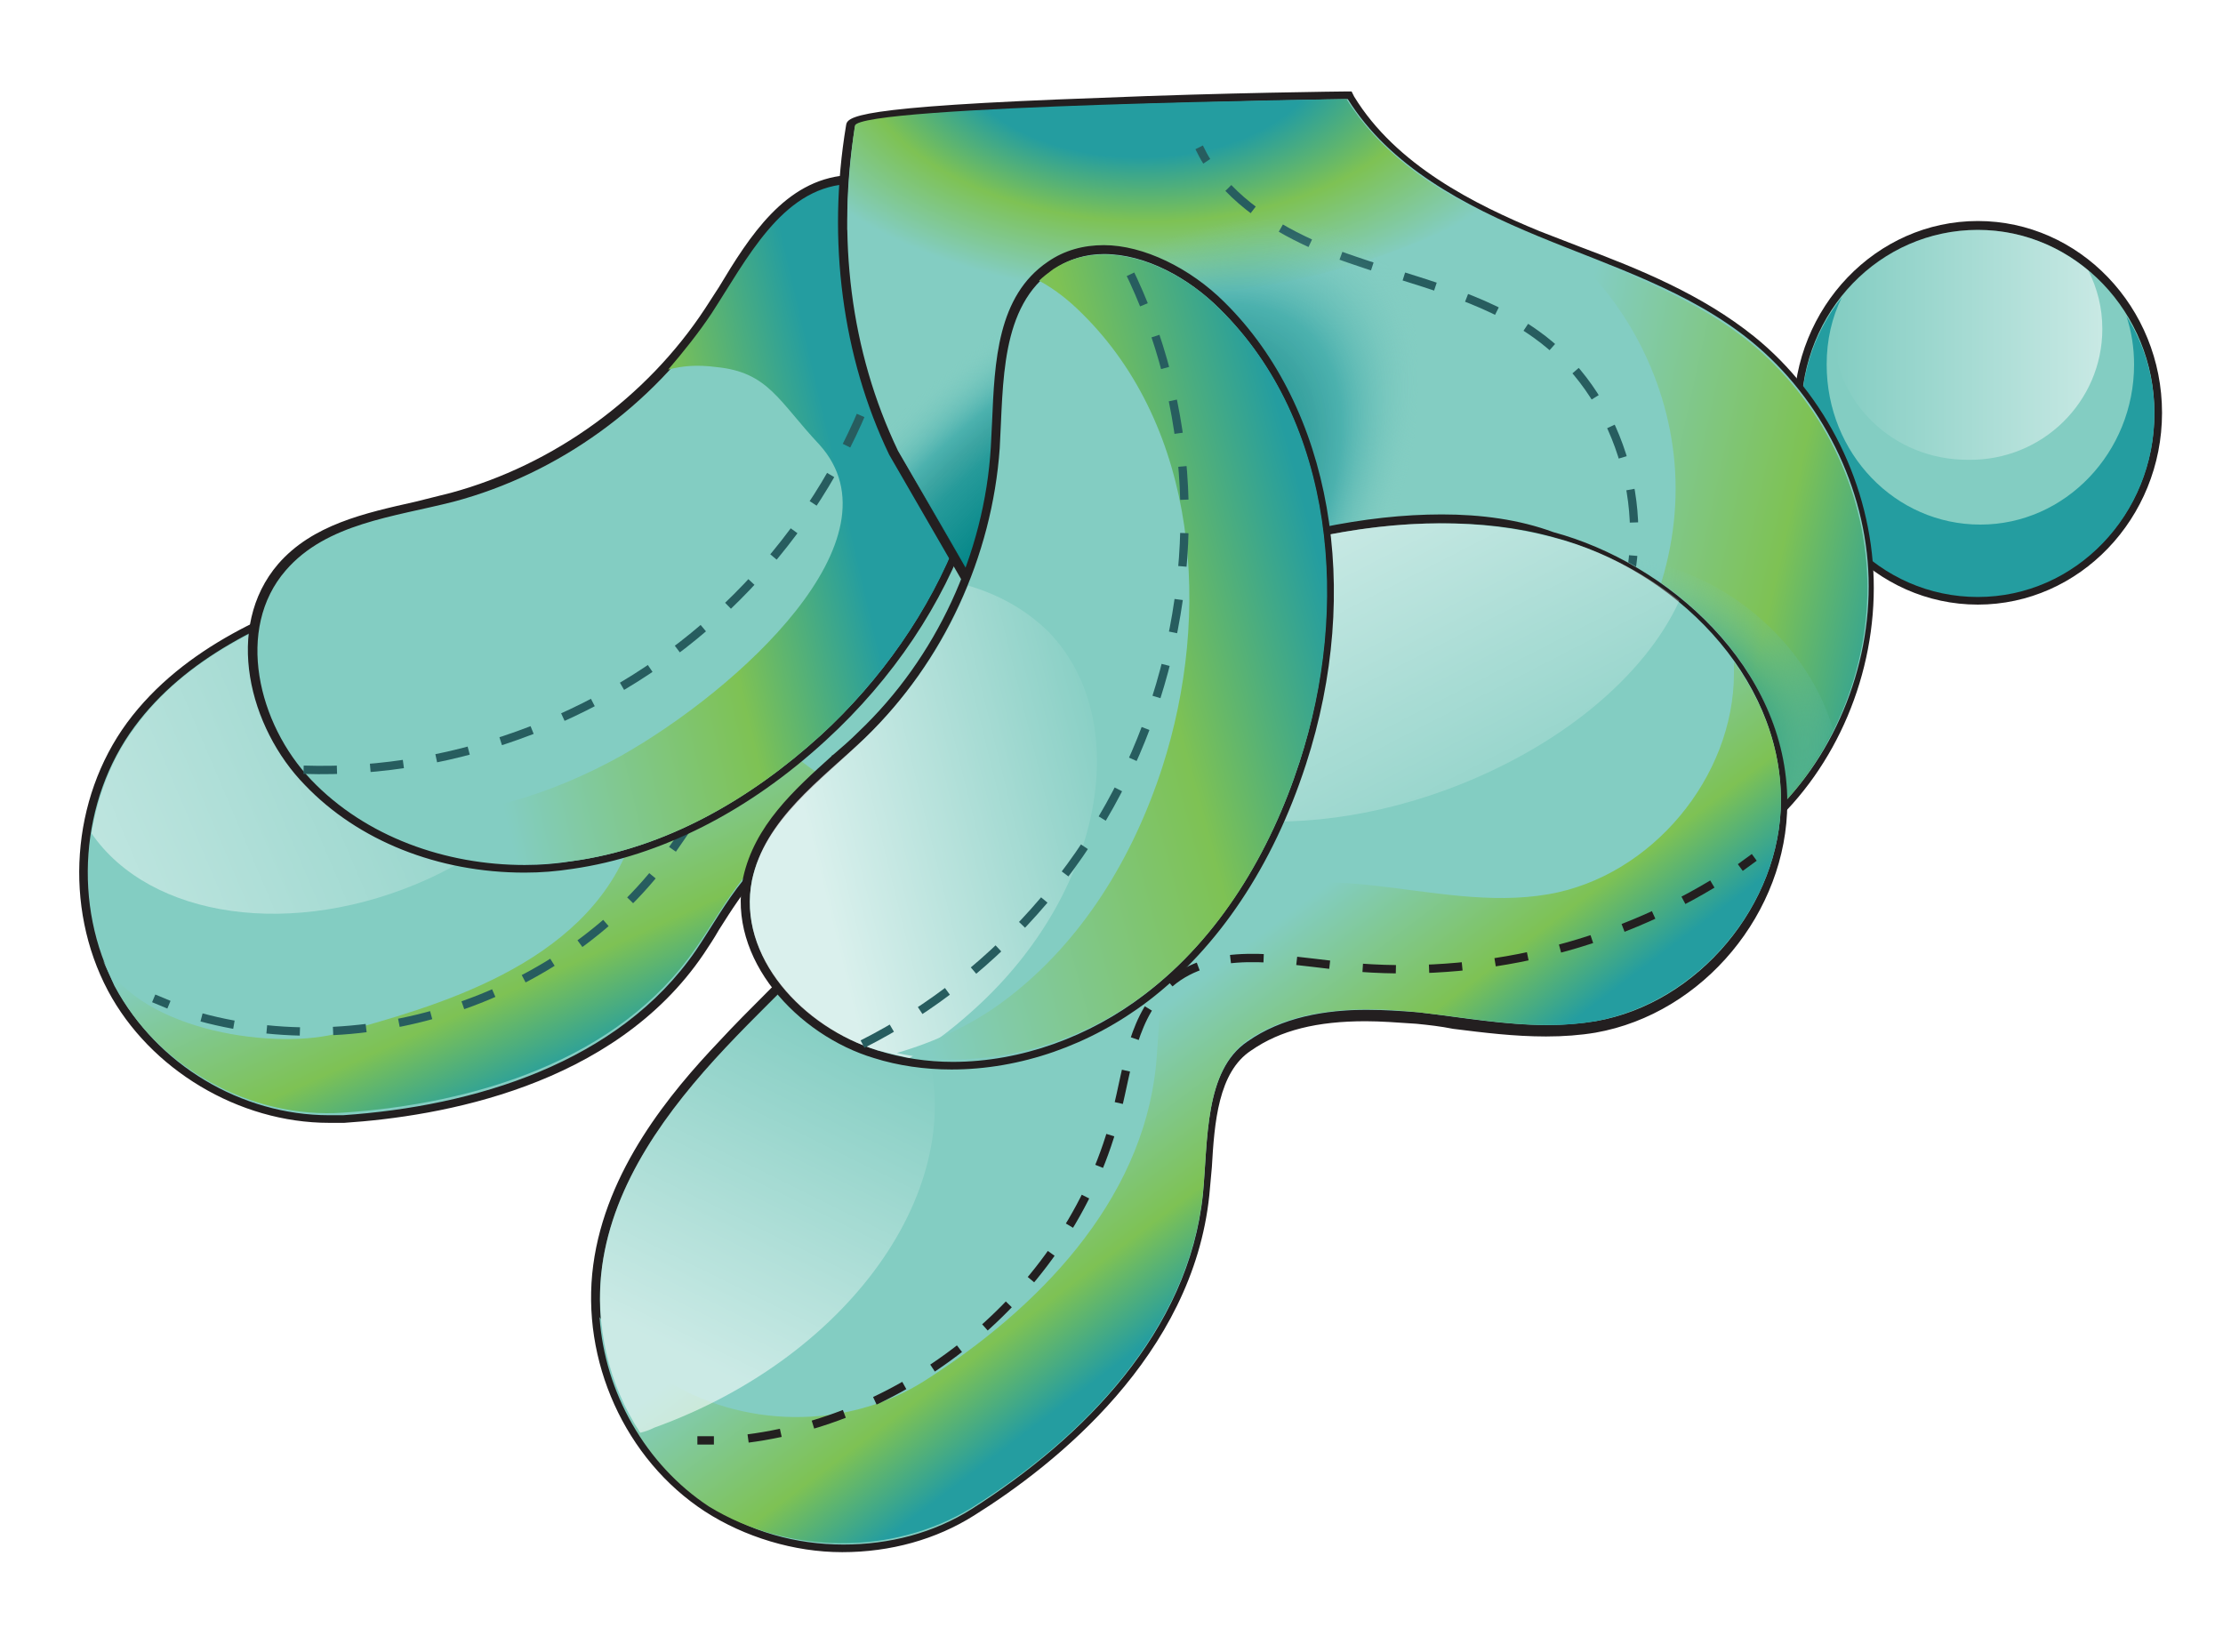
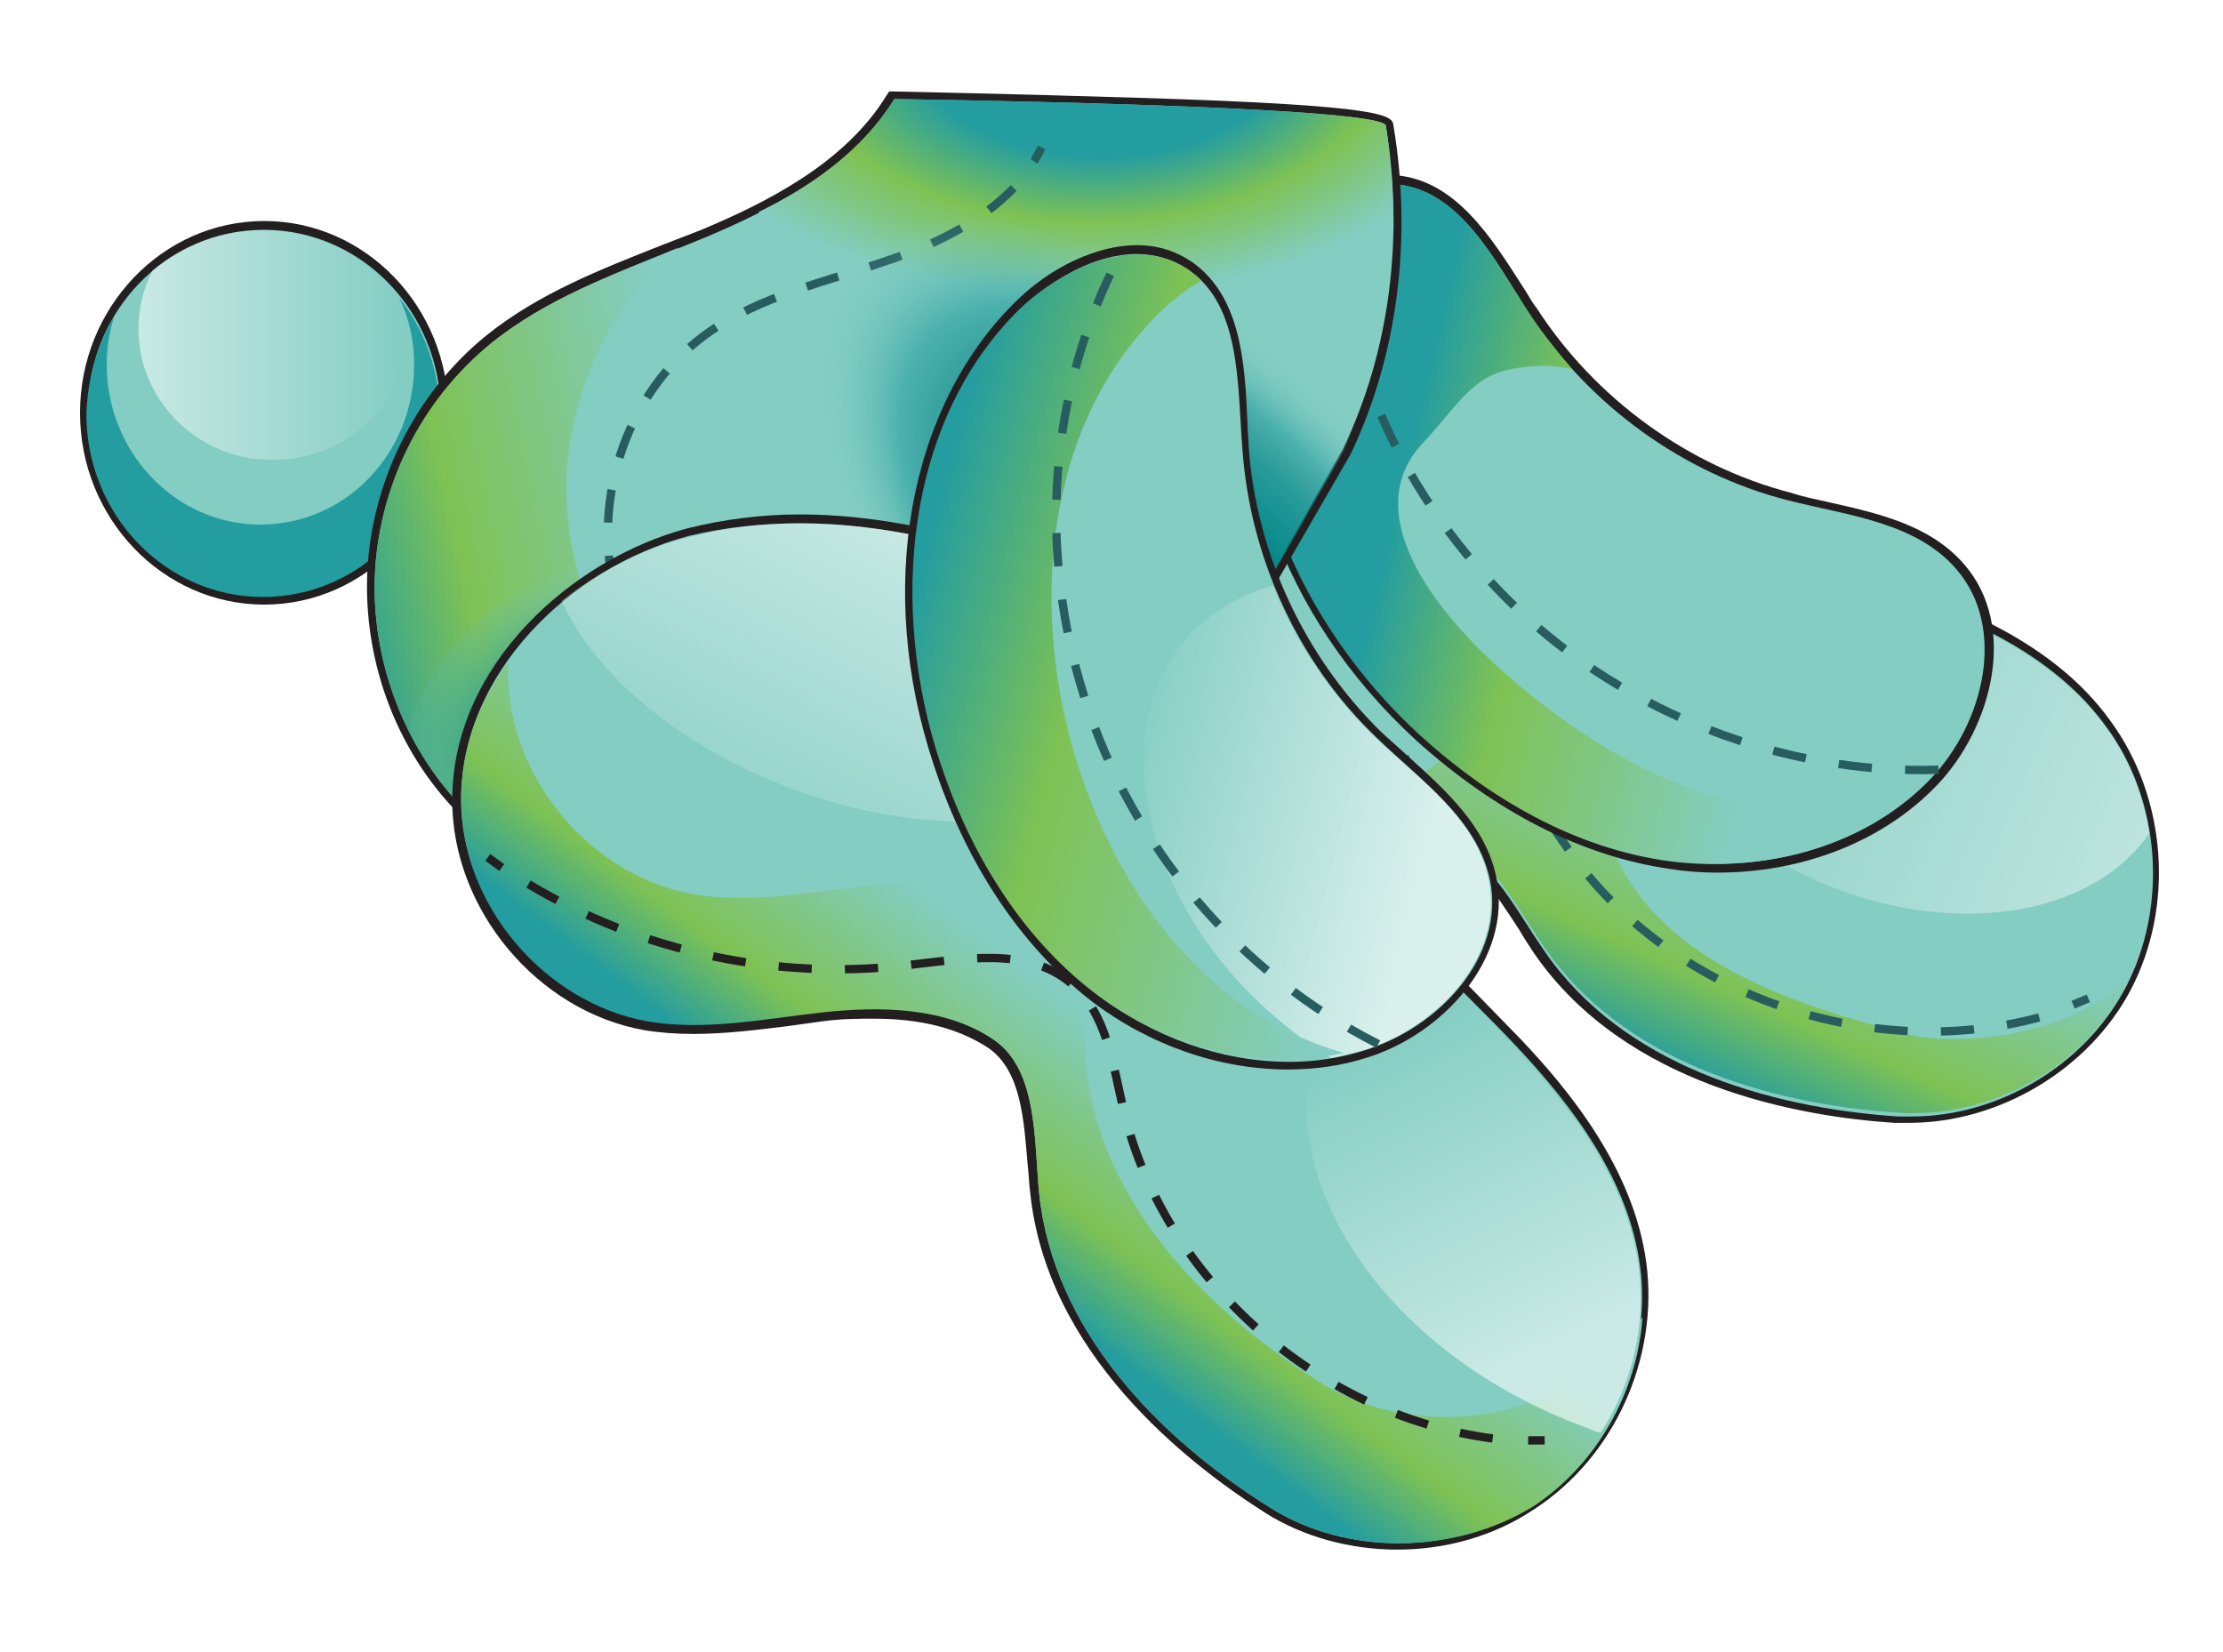
<svg xmlns="http://www.w3.org/2000/svg" viewBox="0 0 175 130" enable-background="new 0 0 175 130">
  <style type="text/css">.st0{fill:#83CDC2;} .st1{fill:#231F20;} .st2{fill:url(#leg_shadow_1_);} .st3{fill:none;stroke:#275D5F;stroke-width:0.656;stroke-miterlimit:10;} .st4{fill:none;stroke:#275D5F;stroke-width:0.656;stroke-miterlimit:10;stroke-dasharray:2.613,2.613;} .st5{opacity:0.52;fill:url(#leg_highlight_1_);} .st6{fill:url(#left_arm_shadow_2_);} .st7{fill:none;stroke:#275D5F;stroke-width:0.656;stroke-miterlimit:10;stroke-dasharray:2.626;} .st8{fill:url(#tail_shadow_2_);} .st9{fill:url(#body_shadow_1_);} .st10{fill:url(#body_shadow_4_);} .st11{fill:url(#leg_shadow_2_);} .st12{fill:none;stroke:#275D5F;stroke-width:0.656;stroke-miterlimit:10;stroke-dasharray:2.608,2.608;} .st13{fill:url(#under_arm_shadow_2_);} .st14{opacity:0.56;fill:url(#tail_highlight_2_);} .st15{fill:url(#leg_shadow_6_);} .st16{fill:none;stroke:#231F20;stroke-width:0.656;stroke-miterlimit:10;} .st17{fill:none;stroke:#231F20;stroke-width:0.656;stroke-miterlimit:10;stroke-dasharray:2.613,2.613;} .st18{opacity:0.55;fill:url(#thigh_highlight_2_);} .st19{opacity:0.58;fill:url(#leg_highlight_4_);} .st20{opacity:0.7;fill:url(#arm_highlight_2_);} .st21{fill:url(#arm_shadow_2_);}</style>
  <g id="left_leg_1_">
-     <path class="st0" d="M25.9 88.1c-7 0-13.9-4.1-17.1-10.3-3.5-6.4-2.9-14.8 1.5-20.8s11.8-8.9 16.9-10.6c1.7-.6 3.5-1.1 5.2-1.6 4.6-1.3 9.4-2.7 13.6-5.1 1.7-.9 3.4-2 5-3.1 2.6-1.7 5.3-3.5 8.3-4.7 2.8-1 5.9-1.5 9.5-1.5 2.4 0 5 .2 8.2.7 12 1.8 20.8 5.5 26.9 11.3 6.6 6.3 10.9 17.9 5.9 27.1-3 5.6-9.6 9.3-16.2 9.3-1.9 0-3.6-.3-5.3-.8-3.5-1.2-6.6-3.4-9.6-5.6-.8-.6-1.6-1.2-2.4-1.7-2.8-1.9-7-4.5-11.5-4.5-.4 0-.8 0-1.2.1-3.3.3-5.4 3.8-7.4 6.8-.4.7-.8 1.3-1.2 1.9-7 10.3-20.5 12.6-28 13.1h-1.1z" />
-     <path class="st1" d="M68.8 30.8c2.7 0 5.5.3 8.2.7 9.7 1.4 19.6 4.4 26.7 11.2 7.1 6.8 10.5 18.1 5.8 26.7-3.1 5.7-9.5 9.1-15.9 9.1-1.8 0-3.5-.3-5.2-.8-4.4-1.5-8-4.6-11.9-7.2-3.5-2.4-7.5-4.6-11.7-4.6-.4 0-.8 0-1.2.1-4.1.4-6.5 5.4-8.8 8.8-6.1 8.9-17.5 12.3-27.8 13h-1.1c-6.9 0-13.6-4-16.8-10.1-3.4-6.4-2.8-14.7 1.5-20.5 4-5.4 10.4-8.4 16.7-10.5 6.4-2.1 13-3.5 18.9-6.7 4.5-2.5 8.4-5.9 13.2-7.7 3.1-1.1 6.2-1.5 9.4-1.5m0-.6c-3.6 0-6.8.5-9.6 1.6-3 1.1-5.8 2.9-8.4 4.7-1.6 1.1-3.2 2.1-4.9 3.1-4.2 2.3-9 3.7-13.6 5-1.7.5-3.5 1-5.2 1.6-5.2 1.7-12.6 4.6-17.1 10.7-4.4 6-5 14.5-1.5 21.1 3.3 6.2 10.3 10.4 17.4 10.4h1.2c7.5-.5 21.2-2.8 28.3-13.3.4-.6.8-1.2 1.2-1.9 1.9-3 4-6.3 7.1-6.6.4 0 .8-.1 1.1-.1 4.4 0 8.5 2.5 11.3 4.5l2.4 1.7c3 2.2 6.1 4.4 9.6 5.6 1.7.6 3.6.9 5.4.9 6.8 0 13.4-3.8 16.5-9.5 5.1-9.3.7-21.2-6-27.5-6.1-5.8-15-9.5-27.1-11.3-3-.5-5.6-.7-8.1-.7z" />
+     <path class="st0" d="M150.5 88.1h-1.1c-7.4-.5-21-2.8-28.1-13.1-.4-.6-.8-1.2-1.2-1.9-1.9-3-4.1-6.4-7.4-6.8l-1.2-.1c-4.5 0-8.7 2.6-11.5 4.5l-2.4 1.7c-3 2.2-6 4.4-9.6 5.6-1.7.6-3.5.8-5.3.8-6.7 0-13.2-3.7-16.2-9.3-5-9.2-.7-20.9 5.9-27.1 6.1-5.8 14.9-9.5 26.9-11.3 3.2-.5 5.8-.7 8.2-.7 3.6 0 6.7.5 9.5 1.5 3 1.1 5.7 2.9 8.3 4.7 1.6 1.1 3.3 2.2 5 3.1 4.3 2.3 9 3.7 13.6 5.1 1.7.5 3.5 1 5.2 1.6 5.2 1.7 12.5 4.6 16.9 10.6 4.4 6 5 14.4 1.5 20.9-3.1 6.1-10 10.2-17 10.2z" />
+     <path class="st1" d="M107.6 30.8c3.2 0 6.4.4 9.4 1.5 4.8 1.8 8.7 5.3 13.2 7.7 5.9 3.2 12.5 4.6 18.9 6.7 6.4 2.1 12.8 5.1 16.7 10.5 4.3 5.8 4.9 14.2 1.5 20.6-3.2 6.1-10 10.1-16.8 10.1h-1.1c-10.3-.7-21.7-4.1-27.8-13-2.4-3.4-4.7-8.4-8.8-8.8l-1.2-.1c-4.2 0-8.2 2.2-11.7 4.6-3.8 2.7-7.4 5.8-11.9 7.2-1.7.6-3.5.8-5.2.8-6.4 0-12.8-3.5-15.9-9.1-4.7-8.6-1.3-20 5.8-26.7 7.1-6.8 17-9.7 26.7-11.2 2.7-.5 5.5-.8 8.2-.8m0-.6c-2.4 0-5.1.2-8.3.7-12.1 1.8-21 5.5-27.1 11.3-6.7 6.4-11.1 18.2-6 27.5 3.1 5.7 9.7 9.5 16.5 9.5 1.9 0 3.7-.3 5.4-.9 3.6-1.2 6.7-3.4 9.6-5.6.8-.6 1.6-1.2 2.4-1.7 2.7-1.9 6.9-4.5 11.3-4.5.4 0 .8 0 1.1.1 3.1.3 5.2 3.7 7.1 6.6.4.7.8 1.3 1.2 1.9 7.2 10.4 20.8 12.8 28.3 13.3h1.2c7.1 0 14.1-4.2 17.4-10.4 3.5-6.6 2.9-15.2-1.6-21.3-4.4-6.1-11.9-9-17.1-10.7-1.7-.6-3.5-1.1-5.2-1.6-4.6-1.3-9.3-2.7-13.6-5-1.7-.9-3.3-2-4.9-3.1-2.6-1.7-5.4-3.5-8.4-4.7-2.5-.9-5.7-1.4-9.3-1.4z" />
  </g>
-   <linearGradient id="leg_shadow_1_" gradientUnits="userSpaceOnUse" x1="2136.286" y1="376.053" x2="2162.961" y2="376.053" gradientTransform="matrix(.411 .912 -.912 .411 -482.037 -2051.639)">
+   <linearGradient id="leg_shadow_1_" gradientUnits="userSpaceOnUse" x1="2136.286" y1="376.053" x2="2162.961" y2="376.053" gradientTransform="matrix(-.411 .912 .912 .411 658.482 -2051.639)">
    <stop offset=".213" stop-color="#83CDC2" />
    <stop offset=".718" stop-color="#7EC254" />
    <stop offset="1" stop-color="#249DA0" />
  </linearGradient>
-   <path id="leg_shadow_5_" class="st2" d="M109.6 69.4c4.7-8.6 1.3-20-5.8-26.7-6.5-6.2-15.4-9.2-24.4-10.8.8 5.2-1.8 11.4-3.7 18-2.2 7.7-1.1 14.8-6.8 13.3-3.2-.9-6-3.5-8.9-5.6-2.9-2.1-3.1-1.9-6.3-.8-2.8 1-2.7 5.9-4.1 9.6-3.6 9.7-15.6 12.9-22.8 14.9-4.9 1.4-15.6 0-18.7-5.7l.9 2c3.4 6.4 10.7 10.5 18 10 10.3-.7 21.7-4.1 27.8-13 2.4-3.4 4.7-8.4 8.8-8.8 4.6-.5 9.1 1.9 12.9 4.5 3.8 2.7 7.4 5.8 11.9 7.2 7.9 2.8 17.3-.9 21.2-8.1z" />
+   <path id="leg_shadow_5_" class="st2" d="M66.8 69.4c-4.7-8.6-1.3-20 5.8-26.7 6.5-6.2 15.4-9.2 24.4-10.8-.8 5.2 1.8 11.4 3.7 18 2.2 7.7 1.1 14.8 6.8 13.3 3.2-.9 6-3.5 8.9-5.6 2.9-2.1 3.1-1.9 6.3-.8 2.8 1 2.7 5.9 4.1 9.6 3.6 9.7 15.6 12.9 22.8 14.9 4.9 1.4 15.6 0 18.7-5.7l-.9 2c-3.4 6.4-10.7 10.5-18 10-10.3-.7-21.7-4.1-27.8-13-2.4-3.4-4.7-8.4-8.8-8.8-4.6-.5-9.1 1.9-12.9 4.5-3.8 2.7-7.4 5.8-11.9 7.2-7.8 2.8-17.2-.9-21.2-8.1z" />
  <g id="leg_stitch_6_">
-     <path class="st3" d="M106.6 68.1l-1.3.3" />
-     <path class="st4" d="M102.7 68.9c-10.2 1.5-20.9-.5-29.9-5.5-3.9-2.2-8.2-5.1-12.5-3.7-3.6 1.1-5.6 4.7-7.8 7.8-8.4 11.4-24.5 16.5-38 12.2" />
-     <path class="st3" d="M13.3 79.1l-1.2-.5" />
+     <path class="st3" d="M69.9 68.1l1.3.3" />
+     <path class="st4" d="M73.7 68.9c10.2 1.5 20.9-.5 29.9-5.5 3.9-2.2 8.2-5.1 12.5-3.7 3.6 1.1 5.6 4.7 7.8 7.8 8.4 11.4 24.5 16.5 38 12.2" />
+     <path class="st3" d="M163.2 79.1l1.2-.5" />
  </g>
-   <linearGradient id="leg_highlight_1_" gradientUnits="userSpaceOnUse" x1="2134.035" y1="382.325" x2="2133.078" y2="427.762" gradientTransform="matrix(.411 .912 -.912 .411 -482.037 -2051.639)">
+   <linearGradient id="leg_highlight_1_" gradientUnits="userSpaceOnUse" x1="2134.035" y1="382.325" x2="2133.078" y2="427.762" gradientTransform="matrix(-.411 .912 .912 .411 658.482 -2051.639)">
    <stop offset="0" stop-color="#fff" stop-opacity="0" />
    <stop offset="1" stop-color="#fff" />
  </linearGradient>
-   <path id="leg_highlight_2_" class="st5" d="M47.8 44.8c-.7-1.6-1.7-2.9-3-4-5.5 2.7-11.6 4.1-17.5 6-6.4 2.1-12.8 5.1-16.7 10.5-1.8 2.4-2.9 5.3-3.4 8.3 4.6 6.7 15.9 8.4 26.5 3.6 11.5-5.3 17.8-16.2 14.1-24.4z" />
+   <path id="leg_highlight_2_" class="st5" d="M128.6 44.8c.7-1.6 1.7-2.9 3-4 5.5 2.7 11.6 4.1 17.5 6 6.4 2.1 12.8 5.1 16.7 10.5 1.8 2.4 2.9 5.3 3.4 8.3-4.6 6.7-15.9 8.4-26.5 3.6-11.4-5.3-17.8-16.2-14.1-24.4z" />
  <g id="left_arm_1_">
-     <path class="st0" d="M41.3 68.4c-6.7 0-12.9-2.5-17-6.8-4.2-4.4-6.2-12.2-2.1-17 2.6-3 6.7-3.9 10.6-4.8.9-.2 1.9-.4 2.8-.7 8.2-2.2 15.6-7.5 20.2-14.6.4-.5.7-1.1 1.1-1.7 2.4-3.9 5.2-8.3 9.8-8.6h.6c4.8 0 8.4 4.9 9.7 9.4 3.2 11.3-1.5 24.8-12.1 34.6-6.1 5.6-12.9 9-19.8 10-1.3.1-2.6.2-3.8.2z" />
-     <path class="st1" d="M67.2 14.5c4.6 0 8.1 4.6 9.4 9.2 3.5 12.2-2.6 25.6-12 34.2-5.5 5-12.2 8.9-19.6 9.9-1.2.2-2.4.3-3.7.3-6.2 0-12.5-2.2-16.8-6.7-4.2-4.4-6-11.9-2-16.5 3.2-3.7 8.5-4.2 13.2-5.4 8.3-2.2 15.7-7.6 20.4-14.7 2.8-4.3 5.5-9.8 10.6-10.2.1-.1.3-.1.5-.1m0-.7h-.6c-4.8.4-7.6 4.8-10 8.8l-1.1 1.7c-4.6 7-11.9 12.3-20 14.5l-2.8.7c-4 .9-8.1 1.8-10.8 4.9-4.3 5-2.3 12.9 2.1 17.4 4.2 4.4 10.5 6.9 17.3 6.9 1.3 0 2.5-.1 3.8-.3 6.9-1 13.8-4.5 19.9-10.1 10.7-9.8 15.5-23.5 12.2-34.9-1.4-4.6-5.1-9.6-10-9.6z" />
+     <path class="st0" d="M135.2 68.4c-1.2 0-2.5-.1-3.7-.3-6.8-1-13.6-4.4-19.8-10-10.6-9.7-15.4-23.3-12.1-34.6 1.3-4.5 4.9-9.4 9.7-9.4h.6c4.6.4 7.3 4.8 9.8 8.6l1.1 1.7c4.6 7.1 12 12.4 20.2 14.6l2.8.7c3.9.9 8 1.8 10.6 4.8 4.2 4.8 2.2 12.6-2.1 17-4.2 4.4-10.4 6.9-17.1 6.9z" />
+     <path class="st1" d="M109.3 14.5h.5c5.1.4 7.8 5.9 10.6 10.2 4.7 7.2 12.1 12.6 20.4 14.7 4.7 1.2 10 1.7 13.2 5.4 4 4.6 2.2 12.1-2 16.5-4.3 4.5-10.6 6.7-16.8 6.7-1.2 0-2.5-.1-3.7-.3-7.4-1-14.1-4.9-19.6-9.9-9.4-8.6-15.6-22-12-34.2 1.3-4.5 4.8-9.1 9.4-9.1m0-.7c-5 0-8.7 5-10 9.6-3.3 11.4 1.5 25.1 12.2 34.9 6.2 5.6 13 9.1 19.9 10.1 1.2.2 2.5.3 3.8.3 6.8 0 13.1-2.5 17.3-6.9 4.3-4.5 6.4-12.5 2.1-17.4-2.7-3.1-6.8-4-10.8-4.9-.9-.2-1.9-.4-2.8-.7-8.1-2.1-15.4-7.4-20-14.5-.4-.5-.7-1.1-1.1-1.7-2.5-3.9-5.3-8.4-10-8.8h-.6z" />
  </g>
-   <linearGradient id="left_arm_shadow_2_" gradientUnits="userSpaceOnUse" x1="250.457" y1="-246.556" x2="284.881" y2="-225.678" gradientTransform="matrix(.715 -.699 .699 .715 20.396 399.237)">
+   <linearGradient id="left_arm_shadow_2_" gradientUnits="userSpaceOnUse" x1="250.457" y1="-246.556" x2="284.881" y2="-225.678" gradientTransform="matrix(-.715 -.699 -.699 .715 156.049 399.237)">
    <stop offset=".213" stop-color="#83CDC2" />
    <stop offset=".718" stop-color="#7EC254" />
    <stop offset="1" stop-color="#249DA0" />
  </linearGradient>
-   <path id="left_arm_shadow_1_" class="st6" d="M66.6 14.5c-5.1.4-7.8 5.9-10.6 10.2-1 1.5-2.2 3-3.4 4.4 1.1-.3 2.3-.4 3.8-.2 4.1.4 4.9 2.7 8.1 6.1 6.7 7.4-6.4 19.3-15.6 24.5-5.4 3-11.6 5-17.8 4.7-1.3-.1-2.7-.3-4-.6 5 3.7 11.7 5 17.9 4.2 7.4-1 14.1-4.9 19.6-9.9 9.4-8.6 15.6-22 12-34.2-1.4-4.7-5.1-9.6-10-9.2z" />
-   <path id="arm_stitch_3_" class="st7" d="M23.9 60.6c12.2.4 24.5-4.4 33.3-12.8 8.8-8.4 14-19.8 14.2-32" />
+   <path id="left_arm_shadow_1_" class="st6" d="M109.8 14.5c5.1.4 7.8 5.9 10.6 10.2 1 1.5 2.2 3 3.4 4.4-1.1-.3-2.3-.4-3.8-.2-4.1.4-4.9 2.7-8.1 6.1-6.7 7.4 6.4 19.3 15.6 24.5 5.4 3 11.6 5 17.8 4.7 1.3-.1 2.7-.3 4-.6-5 3.7-11.7 5-17.9 4.2-7.4-1-14.1-4.9-19.6-9.9-9.4-8.6-15.6-22-12-34.2 1.4-4.7 5.2-9.6 10-9.2z" />
+   <path id="arm_stitch_3_" class="st7" d="M152.6 60.6c-12.2.4-24.5-4.4-33.3-12.8-8.8-8.5-14.1-19.8-14.2-32.1" />
  <g id="tail_1_">
-     <path class="st0" d="M155.7 47.3c-7.8 0-14.2-6.6-14.2-14.7s6.4-14.7 14.2-14.7 14.2 6.6 14.2 14.7-6.4 14.7-14.2 14.7z" />
-     <path class="st1" d="M155.7 18.1c7.7 0 13.9 6.5 13.9 14.4 0 8-6.2 14.4-13.9 14.4s-13.9-6.5-13.9-14.4c0-8 6.2-14.4 13.9-14.4m0-.7c-8 0-14.5 6.8-14.5 15.1s6.5 15.1 14.5 15.1 14.5-6.8 14.5-15.1-6.5-15.1-14.5-15.1z" />
+     <path class="st0" d="M20.8 47.3c-7.8 0-14.2-6.6-14.2-14.7s6.4-14.7 14.2-14.7 14.2 6.5 14.2 14.6-6.4 14.8-14.2 14.8z" />
+     <path class="st1" d="M20.8 18.1c7.7 0 13.9 6.5 13.9 14.4 0 8-6.2 14.4-13.9 14.4s-13.9-6.5-13.9-14.4c0-8 6.2-14.4 13.9-14.4m0-.7c-8 0-14.5 6.8-14.5 15.1s6.5 15.1 14.5 15.1 14.5-6.8 14.5-15.1-6.5-15.1-14.5-15.1z" />
  </g>
-   <radialGradient id="tail_shadow_2_" cx="155.864" cy="32.498" r="16.582" fx="171.441" fy="26.81" gradientUnits="userSpaceOnUse">
+   <radialGradient id="tail_shadow_2_" cx="155.864" cy="32.498" r="16.582" fx="171.441" fy="26.81" gradientTransform="matrix(-1 0 0 1 176.445 0)" gradientUnits="userSpaceOnUse">
    <stop offset=".47" stop-color="#83CDC2" />
    <stop offset=".718" stop-color="#7EC254" />
    <stop offset="1" stop-color="#249DA0" />
  </radialGradient>
-   <path id="tail_shadow_1_" class="st8" d="M167.4 24.9c.4 1.2.6 2.5.6 3.8 0 6.9-5.4 12.6-12.1 12.6-6.7 0-12.1-5.6-12.1-12.6 0-1.9.4-3.7 1.2-5.3-2 2.5-3.2 5.7-3.2 9.2 0 8 6.2 14.4 13.9 14.4s13.9-6.5 13.9-14.4c0-2.9-.8-5.5-2.2-7.7z" />
+   <path id="tail_shadow_1_" class="st8" d="M9 24.9c-.4 1.2-.6 2.5-.6 3.8 0 6.9 5.4 12.6 12.1 12.6 6.7 0 12.1-5.6 12.1-12.6 0-1.9-.4-3.7-1.2-5.3 2 2.5 3.2 5.7 3.2 9.2 0 8-6.2 14.4-13.9 14.4s-13.9-6.5-13.9-14.4c.1-2.9.9-5.5 2.2-7.7z" />
  <g id="body_1_">
-     <path class="st0" d="M114.5 73.1c-9.5 0-17.2-2.5-17.3-2.5-4.4-1.5-8.9-4.9-11.6-8.7l-15.2-26.2c-3.7-7.7-4.9-16.8-3.4-25.8.1-.5.2-1.3 19.8-2 9.5-.3 19.2-.4 19.2-.4h.2l.1.2c3.4 5.5 9.7 8.6 14.8 10.7l3.1 1.2c4.8 1.9 9.7 3.8 13.7 7.1 5.6 4.6 9.1 11.6 9.3 18.9.2 7.4-2.9 14.6-8.2 19.4-6 5.4-14.3 8.1-24.5 8.1z" />
-     <path class="st1" d="M106.1 7.8c3.3 5.3 9.2 8.4 15 10.8 5.8 2.4 11.9 4.3 16.8 8.3 5.5 4.5 9 11.5 9.2 18.6.2 7.1-2.8 14.4-8.1 19.1-7.2 6.4-16.4 8.1-24.4 8.1-9.5 0-17.2-2.5-17.2-2.5-4.3-1.4-8.8-4.8-11.4-8.5l-15.3-26.2c-3.8-7.9-4.8-16.9-3.4-25.5.3-1.6 38.8-2.2 38.8-2.2m.3-.6h-.4c-.1 0-9.7.1-19.3.5-19.8.7-20 1.5-20.1 2.2-1.5 9-.3 18.2 3.4 25.9l15.2 26.3c2.8 3.9 7.4 7.4 11.8 8.9.1 0 7.9 2.5 17.4 2.5 10.3 0 18.7-2.8 24.8-8.3 5.4-4.8 8.5-12.2 8.3-19.6-.2-7.3-3.7-14.5-9.4-19.1-4.1-3.3-9-5.3-13.8-7.1l-3.1-1.2c-5.1-2.1-11.3-5.2-14.6-10.6l-.2-.4z" />
+     <path class="st0" d="M62 73.1c-10.2 0-18.5-2.8-24.6-8.2-5.4-4.8-8.4-12-8.2-19.4.2-7.2 3.7-14.3 9.3-18.9 4-3.3 8.9-5.2 13.7-7.1l3.1-1.2c5.1-2.1 11.4-5.2 14.8-10.7l.1-.2h.2c.1 0 9.7.1 19.3.5 19.6.7 19.7 1.5 19.8 2 1.5 8.9.3 18.1-3.4 25.7l-15.2 26.4c-2.6 3.8-7.2 7.2-11.6 8.7-.1 0-7.8 2.4-17.3 2.4z" />
+     <path class="st1" d="M70.4 7.8s38.5.5 38.7 2.1c1.4 8.6.4 17.6-3.4 25.5l-15.1 26.4c-2.6 3.8-7.1 7.1-11.4 8.5 0 0-7.7 2.5-17.2 2.5-8 0-17.2-1.7-24.4-8.1-5.3-4.7-8.3-12-8.1-19.1.2-7.1 3.7-14.1 9.2-18.6 4.9-3.9 11-5.9 16.8-8.3 5.7-2.4 11.6-5.5 14.9-10.9m-.4-.6l-.2.3c-3.3 5.4-9.6 8.5-14.6 10.6l-3.1 1.2c-4.8 1.9-9.7 3.8-13.8 7.1-5.7 4.6-9.2 11.8-9.4 19.1-.2 7.5 2.9 14.8 8.3 19.6 6.2 5.5 14.5 8.3 24.8 8.3 9.5 0 17.3-2.5 17.4-2.5 4.5-1.5 9.1-4.9 11.7-8.8l15.2-26.3c3.7-7.7 4.9-16.9 3.4-25.9-.1-.8-.3-1.6-20.1-2.2-9.5-.3-19.2-.5-19.3-.5h-.3z" />
  </g>
-   <linearGradient id="body_shadow_1_" gradientUnits="userSpaceOnUse" x1="111.945" y1="45.375" x2="148.944" y2="53.528">
+   <linearGradient id="body_shadow_1_" gradientUnits="userSpaceOnUse" x1="111.945" y1="45.375" x2="148.944" y2="53.528" gradientTransform="matrix(-1 0 0 1 176.445 0)">
    <stop offset=".213" stop-color="#83CDC2" />
    <stop offset=".718" stop-color="#7EC254" />
    <stop offset="1" stop-color="#249DA0" />
  </linearGradient>
-   <path id="body_shadow_3_" class="st9" d="M137.8 27c-4.3-3.5-9.6-5.4-14.7-7.5 5.3 4.5 8.6 11.3 8.8 18.3.2 7.1-2.8 14.4-8.1 19.1-11.3 10.1-27.9 8.6-36.3 6.9 2.6 2.9 6.2 5.3 9.8 6.5 0 0 25.9 8.4 41.6-5.6 5.3-4.7 8.3-12 8.1-19.1-.2-7.2-3.7-14.1-9.2-18.6z" />
-   <radialGradient id="body_shadow_4_" cx="91.729" cy="2.651" r="36.004" fx="88.321" fy="4.831" gradientTransform="matrix(1 0 0 .608 0 1.039)" gradientUnits="userSpaceOnUse">
+   <path id="body_shadow_3_" class="st9" d="M38.7 27c4.3-3.5 9.6-5.4 14.7-7.5-5.3 4.5-8.6 11.3-8.8 18.3-.2 7.1 2.8 14.4 8.1 19.1 11.3 10 27.9 8.5 36.3 6.9-2.6 2.9-6.2 5.3-9.8 6.5 0 0-25.9 8.4-41.6-5.6-5.3-4.7-8.3-12-8.1-19.1.2-7.2 3.6-14.1 9.2-18.6z" />
+   <radialGradient id="body_shadow_4_" cx="91.729" cy="2.651" r="36.004" fx="88.321" fy="4.831" gradientTransform="matrix(-1 0 0 .608 176.445 1.039)" gradientUnits="userSpaceOnUse">
    <stop offset=".408" stop-color="#249DA0" />
    <stop offset=".655" stop-color="#7EC254" />
    <stop offset=".94" stop-color="#83CDC2" />
  </radialGradient>
-   <path id="body_shadow_2_" class="st10" d="M116.7 16.7c-4.3-2.1-8.2-4.9-10.7-8.9 0 0-38.5.5-38.7 2.1-.4 2.7-.6 5.4-.6 8.2 22 9.9 40.6 3.5 50-1.4z" />
-   <radialGradient id="leg_shadow_2_" cx="120.941" cy="61.524" r="25.106" fx="118.608" fy="60.253" gradientTransform="matrix(-.962 .274 -.184 -.648 248.605 68.278)" gradientUnits="userSpaceOnUse">
+   <path id="body_shadow_2_" class="st10" d="M59.7 16.7c4.3-2.1 8.2-4.9 10.7-8.9 0 0 38.5.5 38.7 2.1.4 2.7.6 5.4.6 8.2-21.9 9.9-40.6 3.5-50-1.4z" />
+   <radialGradient id="leg_shadow_2_" cx="120.941" cy="61.524" r="25.106" fx="118.608" fy="60.253" gradientTransform="matrix(.962 .274 .184 -.648 -72.161 68.278)" gradientUnits="userSpaceOnUse">
    <stop offset=".363" stop-color="#048688" />
    <stop offset=".627" stop-color="#06898C" stop-opacity=".739" />
    <stop offset=".726" stop-color="#249DA0" stop-opacity=".578" />
    <stop offset="1" stop-color="#83CDC2" stop-opacity="0" />
  </radialGradient>
-   <path id="leg_shadow_4_" class="st11" d="M97.2 70.3s25.9 8.4 41.6-5.6c2.3-2 4.1-4.6 5.5-7.3-1.7-5.7-6.6-10.8-13-12.8-10.9-3.4-23.5 1.8-30.1 10.1-3.5 4.3-5.6 9.3-6.8 14.5 1 .4 1.9.8 2.8 1.1z" />
+   <path id="leg_shadow_4_" class="st11" d="M79.2 70.3s-25.9 8.4-41.6-5.6c-2.3-2-4.1-4.6-5.5-7.3 1.7-5.7 6.6-10.8 13-12.8 10.9-3.4 23.5 1.8 30.1 10.1 3.5 4.3 5.6 9.3 6.8 14.5-.9.4-1.9.8-2.8 1.1z" />
  <g id="stitch_1_">
-     <path class="st3" d="M94.4 11.6c.2.4.4.8.6 1.1" />
-     <path class="st12" d="M96.7 14.8c2.6 2.7 6.3 4.5 9.9 5.7 4.9 1.7 10.1 2.8 14.3 5.8 6.5 4.6 9.3 13.7 6.9 21.3" />
-     <path class="st3" d="M127.3 48.8l-.5 1.2" />
+     <path class="st3" d="M82 11.6c-.2.4-.4.8-.6 1.1" />
+     <path class="st12" d="M79.8 14.8c-2.6 2.7-6.3 4.5-9.9 5.7-4.9 1.7-10.1 2.8-14.3 5.8-6.5 4.7-9.3 13.7-6.9 21.3" />
+     <path class="st3" d="M49.1 48.8l.5 1.2" />
  </g>
-   <radialGradient id="under_arm_shadow_2_" cx="81.494" cy="49.39" r="39.935" fx="79.577" fy="49.524" gradientTransform="matrix(-.675 .738 -.358 -.327 154.159 5.404)" gradientUnits="userSpaceOnUse">
+   <radialGradient id="under_arm_shadow_2_" cx="81.494" cy="49.39" r="39.935" fx="79.577" fy="49.524" gradientTransform="matrix(.675 .738 .358 -.327 22.286 5.404)" gradientUnits="userSpaceOnUse">
    <stop offset=".363" stop-color="#048688" />
    <stop offset=".627" stop-color="#06898C" stop-opacity=".739" />
    <stop offset=".708" stop-color="#138D8F" stop-opacity=".632" />
    <stop offset=".782" stop-color="#249DA0" stop-opacity=".578" />
    <stop offset="1" stop-color="#83CDC2" stop-opacity="0" />
  </radialGradient>
-   <path id="under_arm_shadow_1_" class="st13" d="M101.1 11.2c-7.1-1.3-12.8 5.7-18.2 10.9-4.1 3.9-8.8 7.1-13.8 9.5.5 1.3 1 2.6 1.6 3.9l15.2 26.3c1.5 2.2 3.6 4.2 6 5.8 11.7-9.6 20.1-23.8 19.7-39.2-.3-7.4-3.7-15.9-10.5-17.2z" />
-   <linearGradient id="tail_highlight_2_" gradientUnits="userSpaceOnUse" x1="144.32" y1="27.181" x2="165.533" y2="27.181">
+   <path id="under_arm_shadow_1_" class="st13" d="M75.4 11.2c7.1-1.3 12.8 5.7 18.2 10.9 4.1 3.9 8.8 7.1 13.8 9.5-.5 1.3-1 2.6-1.6 3.9l-15.2 26.3c-1.5 2.2-3.6 4.2-6 5.8-11.6-9.7-20.1-23.8-19.7-39.3.2-7.3 3.6-15.8 10.5-17.1z" />
+   <linearGradient id="tail_highlight_2_" gradientUnits="userSpaceOnUse" x1="144.32" y1="27.181" x2="165.533" y2="27.181" gradientTransform="matrix(-1 0 0 1 176.445 0)">
    <stop offset="0" stop-color="#fff" stop-opacity="0" />
    <stop offset="1" stop-color="#fff" />
  </linearGradient>
-   <path id="tail_highlight_1_" class="st14" d="M165.5 25.9c0-1.7-.4-3.2-1.1-4.6-2.4-2-5.4-3.2-8.7-3.2-4.6 0-8.6 2.3-11.2 5.9-.1.6-.2 1.3-.2 1.9 0 5.7 4.7 10.3 10.6 10.3 5.9.1 10.6-4.6 10.6-10.3z" />
+   <path id="tail_highlight_1_" class="st14" d="M10.9 25.9c0-1.7.4-3.2 1.1-4.6 2.4-2 5.4-3.2 8.7-3.2 4.6 0 8.6 2.3 11.2 5.9.1.6.2 1.3.2 1.9 0 5.7-4.7 10.3-10.6 10.3-5.8.1-10.6-4.6-10.6-10.3z" />
  <g id="right_leg_1_">
-     <path class="st0" d="M66.4 121.8c-3.8 0-7.6-1.1-10.7-3.1-6.2-4.1-9.7-11.7-8.7-19.1 1-7.3 6.1-13.4 9.8-17.4l3.8-3.9c3.4-3.4 6.9-6.9 9.5-11 1-1.6 2-3.4 2.9-5.1 1.5-2.8 3-5.7 5.1-8.1 4.1-4.7 10-7.3 15.2-9.2 7.6-2.8 14.2-4.1 20.2-4.1 3.1 0 6.1.4 8.9 1.1 8.8 2.4 18.2 10.5 18.2 21 0 8.3-6.7 16.3-14.9 17.8-1.2.2-2.5.3-3.9.3-2.4 0-4.8-.3-7.2-.6l-2.9-.4c-1.5-.2-2.8-.2-4-.2-3.8 0-6.9.8-9.2 2.4-2.7 1.9-3 5.9-3.2 9.5-.1.8-.1 1.5-.2 2.2-1.3 12.5-12 21-18.4 25-3 1.9-6.6 2.9-10.3 2.9z" />
-     <path class="st1" d="M113.5 41.2c3 0 5.9.3 8.8 1.1 9.5 2.5 17.9 10.9 17.9 20.7 0 8.2-6.5 16-14.6 17.4-1.3.2-2.5.3-3.8.3-3.4 0-6.7-.6-10.1-1-1.3-.1-2.7-.2-4.1-.2-3.3 0-6.7.6-9.4 2.5-3.4 2.3-3.1 7.8-3.5 12-1.1 10.8-9.4 19.2-18.2 24.8-3 1.9-6.5 2.8-10.1 2.8-3.7 0-7.4-1-10.5-3.1-6.1-4-9.5-11.6-8.5-18.8.9-6.6 5.1-12.3 9.7-17.2 4.6-4.9 9.8-9.3 13.4-14.9 2.8-4.3 4.6-9.2 7.9-13.1 3.9-4.5 9.5-7.1 15-9.1 6.4-2.5 13.3-4.2 20.1-4.2m0-.7c-6 0-12.7 1.4-20.3 4.2-5.3 1.9-11.2 4.5-15.3 9.3-2.1 2.5-3.6 5.3-5.1 8.1-.9 1.7-1.8 3.4-2.9 5.1-2.6 4-6.1 7.5-9.5 10.9-1.3 1.3-2.6 2.6-3.8 3.9-3.8 4-8.9 10.1-9.9 17.6-1 7.5 2.5 15.3 8.8 19.4 3.1 2 7 3.2 10.8 3.2 3.8 0 7.4-1 10.4-2.9 6.4-4 17.2-12.6 18.5-25.2l.2-2.2c.2-3.5.5-7.5 3.1-9.2 2.3-1.6 5.2-2.3 9-2.3 1.2 0 2.5.1 4 .2 1 .1 1.9.2 2.9.4 2.4.3 4.8.6 7.3.6 1.4 0 2.7-.1 3.9-.3 8.5-1.5 15.1-9.5 15.1-18.1 0-10.7-9.5-18.9-18.4-21.3-2.7-1-5.7-1.4-8.8-1.4z" />
+     <path class="st0" d="M110.1 121.8c-3.7 0-7.3-1-10.3-2.9-6.3-4-17.1-12.5-18.4-25l-.2-2.2c-.2-3.6-.5-7.6-3.2-9.5-2.3-1.6-5.4-2.4-9.2-2.4-1.2 0-2.6.1-4 .2-1 .1-1.9.2-2.9.4-2.4.3-4.8.6-7.2.6-1.4 0-2.7-.1-3.9-.3-8.2-1.5-14.8-9.4-14.9-17.7 0-10.5 9.4-18.6 18.2-21 2.8-.7 5.8-1.1 8.9-1.1 6 0 12.6 1.4 20.2 4.1 5.2 1.9 11.1 4.5 15.2 9.2 2.1 2.4 3.6 5.3 5.1 8.1.9 1.7 1.8 3.4 2.9 5.1 2.6 4.1 6.1 7.6 9.5 11 1.3 1.3 2.6 2.6 3.8 3.9 3.7 3.9 8.8 10 9.8 17.4 1 7.4-2.5 15-8.7 19.1-3.1 1.9-6.9 3-10.7 3z" />
+     <path class="st1" d="M63 41.2c6.8 0 13.6 1.8 20.1 4.1 5.6 2 11.1 4.7 15 9.1 3.3 3.9 5.2 8.8 7.9 13.1 3.6 5.6 8.8 10 13.4 14.9s8.8 10.6 9.7 17.2c1 7.2-2.5 14.8-8.5 18.8-3.1 2-6.8 3.1-10.5 3.1-3.5 0-7.1-.9-10.1-2.8-8.8-5.5-17.1-14-18.2-24.8-.4-4.1-.1-9.6-3.5-12-2.7-1.9-6-2.5-9.4-2.5-1.4 0-2.7.1-4.1.2-3.4.4-6.7 1-10.1 1-1.3 0-2.5-.1-3.8-.3-8.1-1.5-14.6-9.2-14.6-17.4 0-9.8 8.5-18.2 17.9-20.7 2.9-.7 5.8-1 8.8-1m0-.7c-3.1 0-6.1.4-8.9 1.1-9 2.4-18.5 10.7-18.5 21.4 0 8.6 6.7 16.6 15.1 18.1 1.2.2 2.5.3 3.9.3 2.4 0 4.9-.3 7.3-.6l2.9-.4c1.5-.2 2.8-.2 4-.2 3.8 0 6.7.8 9 2.3 2.6 1.8 2.8 5.7 3.1 9.2.1.8.1 1.5.2 2.2 1.3 12.6 12.2 21.2 18.5 25.2 3 1.9 6.7 2.9 10.4 2.9 3.9 0 7.7-1.1 10.8-3.2 6.3-4.1 9.8-11.9 8.8-19.4-1-7.4-6.1-13.6-9.9-17.6l-3.8-3.9c-3.4-3.4-6.9-6.9-9.5-10.9-1-1.6-2-3.4-2.9-5.1-1.5-2.8-3-5.7-5.1-8.1-4.2-4.8-10.1-7.4-15.3-9.3-7.5-2.6-14.1-4-20.1-4z" />
  </g>
-   <linearGradient id="leg_shadow_6_" gradientUnits="userSpaceOnUse" x1="2271.341" y1="368.487" x2="2295.979" y2="360.934" gradientTransform="matrix(.341 .94 -.94 .341 -340.147 -2185.566)">
+   <linearGradient id="leg_shadow_6_" gradientUnits="userSpaceOnUse" x1="2271.341" y1="368.487" x2="2295.979" y2="360.934" gradientTransform="matrix(-.341 .94 .94 .341 516.592 -2185.566)">
    <stop offset=".213" stop-color="#83CDC2" />
    <stop offset=".718" stop-color="#7EC254" />
    <stop offset="1" stop-color="#249DA0" />
  </linearGradient>
-   <path id="leg_shadow_3_" class="st15" d="M76.5 118.7c8.8-5.5 17.1-14 18.2-24.8.4-4.1.1-9.6 3.5-12 3.8-2.6 8.9-2.7 13.5-2.2s9.3 1.5 13.9.7c8.1-1.5 14.6-9.2 14.6-17.4 0-4-1.4-7.7-3.7-10.9v.9c0 8.2-6.5 16-14.6 17.4-4.6.8-9.3-.2-13.9-.7-4.6-.5-9.6-.4-13.5 2.2-3.4 2.3-3.1 7.8-3.5 12-1.1 10.8-9.4 19.2-18.2 24.8-6.1 3.9-14.5 3.8-20.6-.2-2-1.3-3.6-2.9-5-4.8.4 5.9 3.6 11.6 8.6 14.9 6.2 3.8 14.5 3.9 20.7.1z" />
+   <path id="leg_shadow_3_" class="st15" d="M100 118.7c-8.8-5.5-17.1-14-18.2-24.8-.4-4.1-.1-9.6-3.5-12-3.8-2.6-8.9-2.7-13.5-2.2s-9.3 1.5-13.9.7c-8.1-1.5-14.6-9.2-14.6-17.4 0-4 1.4-7.7 3.7-10.9v.9c0 8.2 6.5 16 14.6 17.4 4.6.8 9.3-.2 13.9-.7 4.6-.5 9.6-.4 13.5 2.2 3.4 2.3 3.1 7.8 3.5 12 1.1 10.8 9.4 19.2 18.2 24.8 6.1 3.9 14.5 3.8 20.6-.2 2-1.3 3.6-2.9 5-4.8-.4 5.9-3.6 11.6-8.6 14.9-6.2 3.8-14.6 3.9-20.7.1z" />
  <g id="leg_stitch_2_">
-     <path class="st16" d="M138.1 67.5l-1.1.8" />
-     <path class="st17" d="M134.8 69.6c-8.8 5.3-19.4 7.6-29.7 6.4-4.5-.5-9.6-1.5-13 1.4-2.9 2.4-3.3 6.5-4.2 10.2-3.4 13.8-16.3 24.6-30.4 25.8" />
-     <path class="st16" d="M56.2 113.4h-1.3" />
+     <path class="st16" d="M38.4 67.5l1.1.8" />
+     <path class="st17" d="M41.6 69.6c8.8 5.3 19.4 7.6 29.7 6.4 4.5-.5 9.6-1.5 13 1.4 2.9 2.4 3.3 6.5 4.2 10.2 3.4 13.8 16.3 24.6 30.4 25.8" />
+     <path class="st16" d="M120.3 113.4h1.3" />
  </g>
-   <linearGradient id="thigh_highlight_2_" gradientUnits="userSpaceOnUse" x1="2278.801" y1="338.727" x2="2245.959" y2="342.95" gradientTransform="matrix(.341 .94 -.94 .341 -340.147 -2185.566)">
+   <linearGradient id="thigh_highlight_2_" gradientUnits="userSpaceOnUse" x1="2278.801" y1="338.727" x2="2245.959" y2="342.95" gradientTransform="matrix(-.341 .94 .94 .341 516.592 -2185.566)">
    <stop offset="0" stop-color="#fff" stop-opacity="0" />
    <stop offset=".724" stop-color="#fff" stop-opacity=".724" />
    <stop offset="1" stop-color="#fff" />
  </linearGradient>
-   <path id="thigh_highlight_1_" class="st18" d="M122.2 42.3c-9.5-2.5-19.6-.4-28.8 3-3.1 1.2-6.3 2.5-9.1 4.2-.8 2.4-.9 4.8-.1 7 2.9 8 16.2 10.6 29.6 5.7 9-3.3 15.7-9 18.4-14.9-2.9-2.3-6.4-4.1-10-5z" />
-   <linearGradient id="leg_highlight_4_" gradientUnits="userSpaceOnUse" x1="2269.385" y1="389.945" x2="2289.559" y2="411.057" gradientTransform="matrix(.341 .94 -.94 .341 -340.147 -2185.566)">
+   <path id="thigh_highlight_1_" class="st18" d="M54.2 42.3c9.5-2.5 19.6-.4 28.8 3 3.1 1.2 6.3 2.5 9.1 4.2.8 2.4.9 4.8.1 7-2.9 8-16.2 10.6-29.6 5.7-9-3.3-15.7-9-18.4-14.9 2.9-2.3 6.4-4.1 10-5z" />
+   <linearGradient id="leg_highlight_4_" gradientUnits="userSpaceOnUse" x1="2269.385" y1="389.945" x2="2289.559" y2="411.057" gradientTransform="matrix(-.341 .94 .94 .341 516.592 -2185.566)">
    <stop offset="0" stop-color="#fff" stop-opacity="0" />
    <stop offset=".724" stop-color="#fff" stop-opacity=".724" />
    <stop offset="1" stop-color="#fff" />
  </linearGradient>
-   <path id="leg_highlight_3_" class="st19" d="M72.6 81.4c-1.2-3.4-3.5-6.2-6.5-8.2-2.9 3.2-6.1 6.2-9 9.3-4.6 4.9-8.8 10.6-9.7 17.2-.6 4.6.5 9.3 3 13.1.4-.1.7-.2 1.1-.4 15.8-5.7 25.3-19.6 21.1-31z" />
+   <path id="leg_highlight_3_" class="st19" d="M103.8 81.4c1.2-3.4 3.5-6.2 6.5-8.2 2.9 3.2 6.1 6.2 9 9.3 4.6 4.9 8.8 10.6 9.7 17.2.6 4.6-.5 9.3-3 13.1-.4-.1-.7-.2-1.1-.4-15.7-5.7-25.2-19.6-21.1-31z" />
  <g id="arm_1_">
-     <path class="st0" d="M75 83.9c-2.1 0-4.1-.3-6-.9-5.8-1.8-11.4-7.6-10.1-13.8.8-3.9 3.9-6.7 6.9-9.4.7-.6 1.4-1.3 2.1-2 6.1-5.9 9.9-14.2 10.5-22.6l.1-2c.2-4.6.5-9.8 4.3-12.3 1.2-.8 2.6-1.2 4.2-1.2 3 0 6.6 1.7 9.4 4.4 8.4 8.2 10.8 22.4 6.3 36.1-2.7 7.8-6.9 14.1-12.4 18.3-4.5 3.5-10 5.4-15.3 5.4z" />
-     <path class="st1" d="M86.9 20c3.3 0 6.7 1.9 9.1 4.3 9.1 9 10.2 23.6 6.3 35.7-2.3 7.1-6.3 13.8-12.2 18.3-4.3 3.3-9.7 5.3-15.1 5.3-2 0-4-.3-5.9-.9-5.8-1.8-11.1-7.4-9.9-13.4 1-4.7 5.4-7.8 8.9-11.2 6.2-6 10-14.3 10.6-22.8.3-5.1 0-11.2 4.3-14.1 1.1-.8 2.5-1.2 3.9-1.2m0-.7c-1.6 0-3.1.4-4.4 1.3-4 2.7-4.2 7.9-4.4 12.6l-.1 2c-.5 8.4-4.3 16.6-10.4 22.4-.7.7-1.4 1.3-2.1 1.9-3 2.7-6.1 5.5-7 9.6-1.3 6.4 4.3 12.4 10.3 14.2 1.9.6 4 .9 6.1.9 5.4 0 10.9-1.9 15.5-5.4 5.5-4.2 9.8-10.6 12.4-18.6 4.5-13.8 2-28.1-6.4-36.4-2.7-2.7-6.4-4.5-9.5-4.5z" />
+     <path class="st0" d="M101.4 83.9c-5.3 0-10.8-1.9-15.3-5.3-5.5-4.2-9.7-10.5-12.3-18.4-4.5-13.7-2-27.8 6.3-36.1 2.7-2.7 6.3-4.4 9.4-4.4 1.6 0 3 .4 4.2 1.2 3.8 2.6 4.1 7.7 4.3 12.3l.1 2c.6 8.5 4.4 16.7 10.5 22.6l2.1 2c3 2.7 6.1 5.5 6.9 9.4 1.3 6.2-4.3 12-10.1 13.8-2 .6-4 .9-6.1.9z" />
+     <path class="st1" d="M89.5 20c1.4 0 2.8.4 4 1.2 4.2 2.8 3.9 9 4.3 14.1.6 8.6 4.4 16.9 10.6 22.8 3.5 3.4 7.9 6.4 8.9 11.2 1.2 6-4 11.6-9.9 13.4-1.9.6-3.9.9-5.9.9-5.4 0-10.8-2-15.1-5.3-5.9-4.5-9.9-11.2-12.2-18.2-4-12.1-2.8-26.8 6.3-35.7 2.3-2.5 5.8-4.4 9-4.4m0-.7c-3.1 0-6.8 1.7-9.6 4.5-8.4 8.3-11 22.6-6.4 36.4 2.6 7.9 6.9 14.3 12.4 18.6 4.6 3.5 10.1 5.4 15.5 5.4 2.1 0 4.2-.3 6.1-.9 6-1.8 11.6-7.8 10.3-14.2-.8-4-3.9-6.8-7-9.6l-2.1-1.9c-6-5.9-9.8-14-10.4-22.4 0-.6-.1-1.3-.1-2-.2-4.6-.5-9.9-4.4-12.6-1.2-.8-2.6-1.3-4.3-1.3z" />
  </g>
-   <linearGradient id="arm_highlight_2_" gradientUnits="userSpaceOnUse" x1="299.862" y1="-200.796" x2="277.397" y2="-213.702" gradientTransform="matrix(.723 -.691 .691 .723 11.08 413.305)">
+   <linearGradient id="arm_highlight_2_" gradientUnits="userSpaceOnUse" x1="299.862" y1="-200.796" x2="277.397" y2="-213.702" gradientTransform="matrix(-.723 -.691 -.691 .723 165.364 413.305)">
    <stop offset="0" stop-color="#fff" stop-opacity="0" />
    <stop offset=".724" stop-color="#fff" stop-opacity=".724" />
    <stop offset="1" stop-color="#fff" />
  </linearGradient>
-   <path id="arm_highlight_1_" class="st20" d="M59.2 69.3c-1.2 6 4 11.6 9.9 13.4.8.2 1.6.4 2.5.6 2-1.2 3.9-2.7 5.7-4.4 9.6-9.1 11.9-22.2 5.3-29.1-1.8-1.8-4-3-6.4-3.7-1.8 4.5-4.6 8.6-8.1 12-3.5 3.3-7.9 6.4-8.9 11.2z" />
-   <linearGradient id="arm_shadow_2_" gradientUnits="userSpaceOnUse" x1="277.04" y1="-225.383" x2="321.372" y2="-201.257" gradientTransform="matrix(.723 -.691 .691 .723 11.08 413.305)">
+   <path id="arm_highlight_1_" class="st20" d="M117.2 69.3c1.2 6-4 11.6-9.9 13.4-.8.2-1.6.4-2.5.6-2-1.2-3.9-2.7-5.7-4.4-9.6-9.1-11.9-22.2-5.3-29.1 1.8-1.8 4-3 6.4-3.7 1.8 4.5 4.6 8.6 8.1 12 3.5 3.3 8 6.4 8.9 11.2z" />
+   <linearGradient id="arm_shadow_2_" gradientUnits="userSpaceOnUse" x1="277.04" y1="-225.383" x2="321.372" y2="-201.257" gradientTransform="matrix(-.723 -.691 -.691 .723 165.364 413.305)">
    <stop offset=".213" stop-color="#83CDC2" />
    <stop offset=".718" stop-color="#7EC254" />
    <stop offset="1" stop-color="#249DA0" />
  </linearGradient>
-   <path id="arm_shadow_1_" class="st21" d="M82.9 21.2c-.4.3-.8.6-1.1.9 1.3.7 2.4 1.6 3.4 2.6 9.1 9 10.2 23.6 6.3 35.7-2.3 7.1-6.3 13.7-12.2 18.2-2.6 2-5.6 3.4-8.7 4.3 6.7 1.5 14.1-.5 19.6-4.7 5.8-4.4 9.8-11.1 12.1-18.2 4-12.1 2.8-26.8-6.3-35.7-3.4-3.4-9-5.8-13.1-3.1z" />
-   <path id="arm_stitch_2_" class="st7" d="M67.9 82.2c10.9-5.5 19.4-15.5 23.1-27.2 3.7-11.6 2.9-24.2-2.8-35" />
+   <path id="arm_shadow_1_" class="st21" d="M93.5 21.2c.4.3.8.6 1.1.9-1.3.7-2.4 1.6-3.4 2.6-9.1 9-10.2 23.6-6.3 35.7 2.3 7.1 6.3 13.7 12.2 18.2 2.6 2 5.6 3.4 8.7 4.3-6.7 1.5-14.1-.5-19.6-4.7-5.9-4.5-9.9-11.2-12.2-18.2-4-12.1-2.8-26.8 6.3-35.7 3.6-3.4 9.2-5.8 13.2-3.1z" />
+   <path id="arm_stitch_2_" class="st7" d="M108.5 82.2c-10.9-5.5-19.4-15.5-23.1-27.2-3.7-11.6-2.9-24.2 2.8-35" />
</svg>
